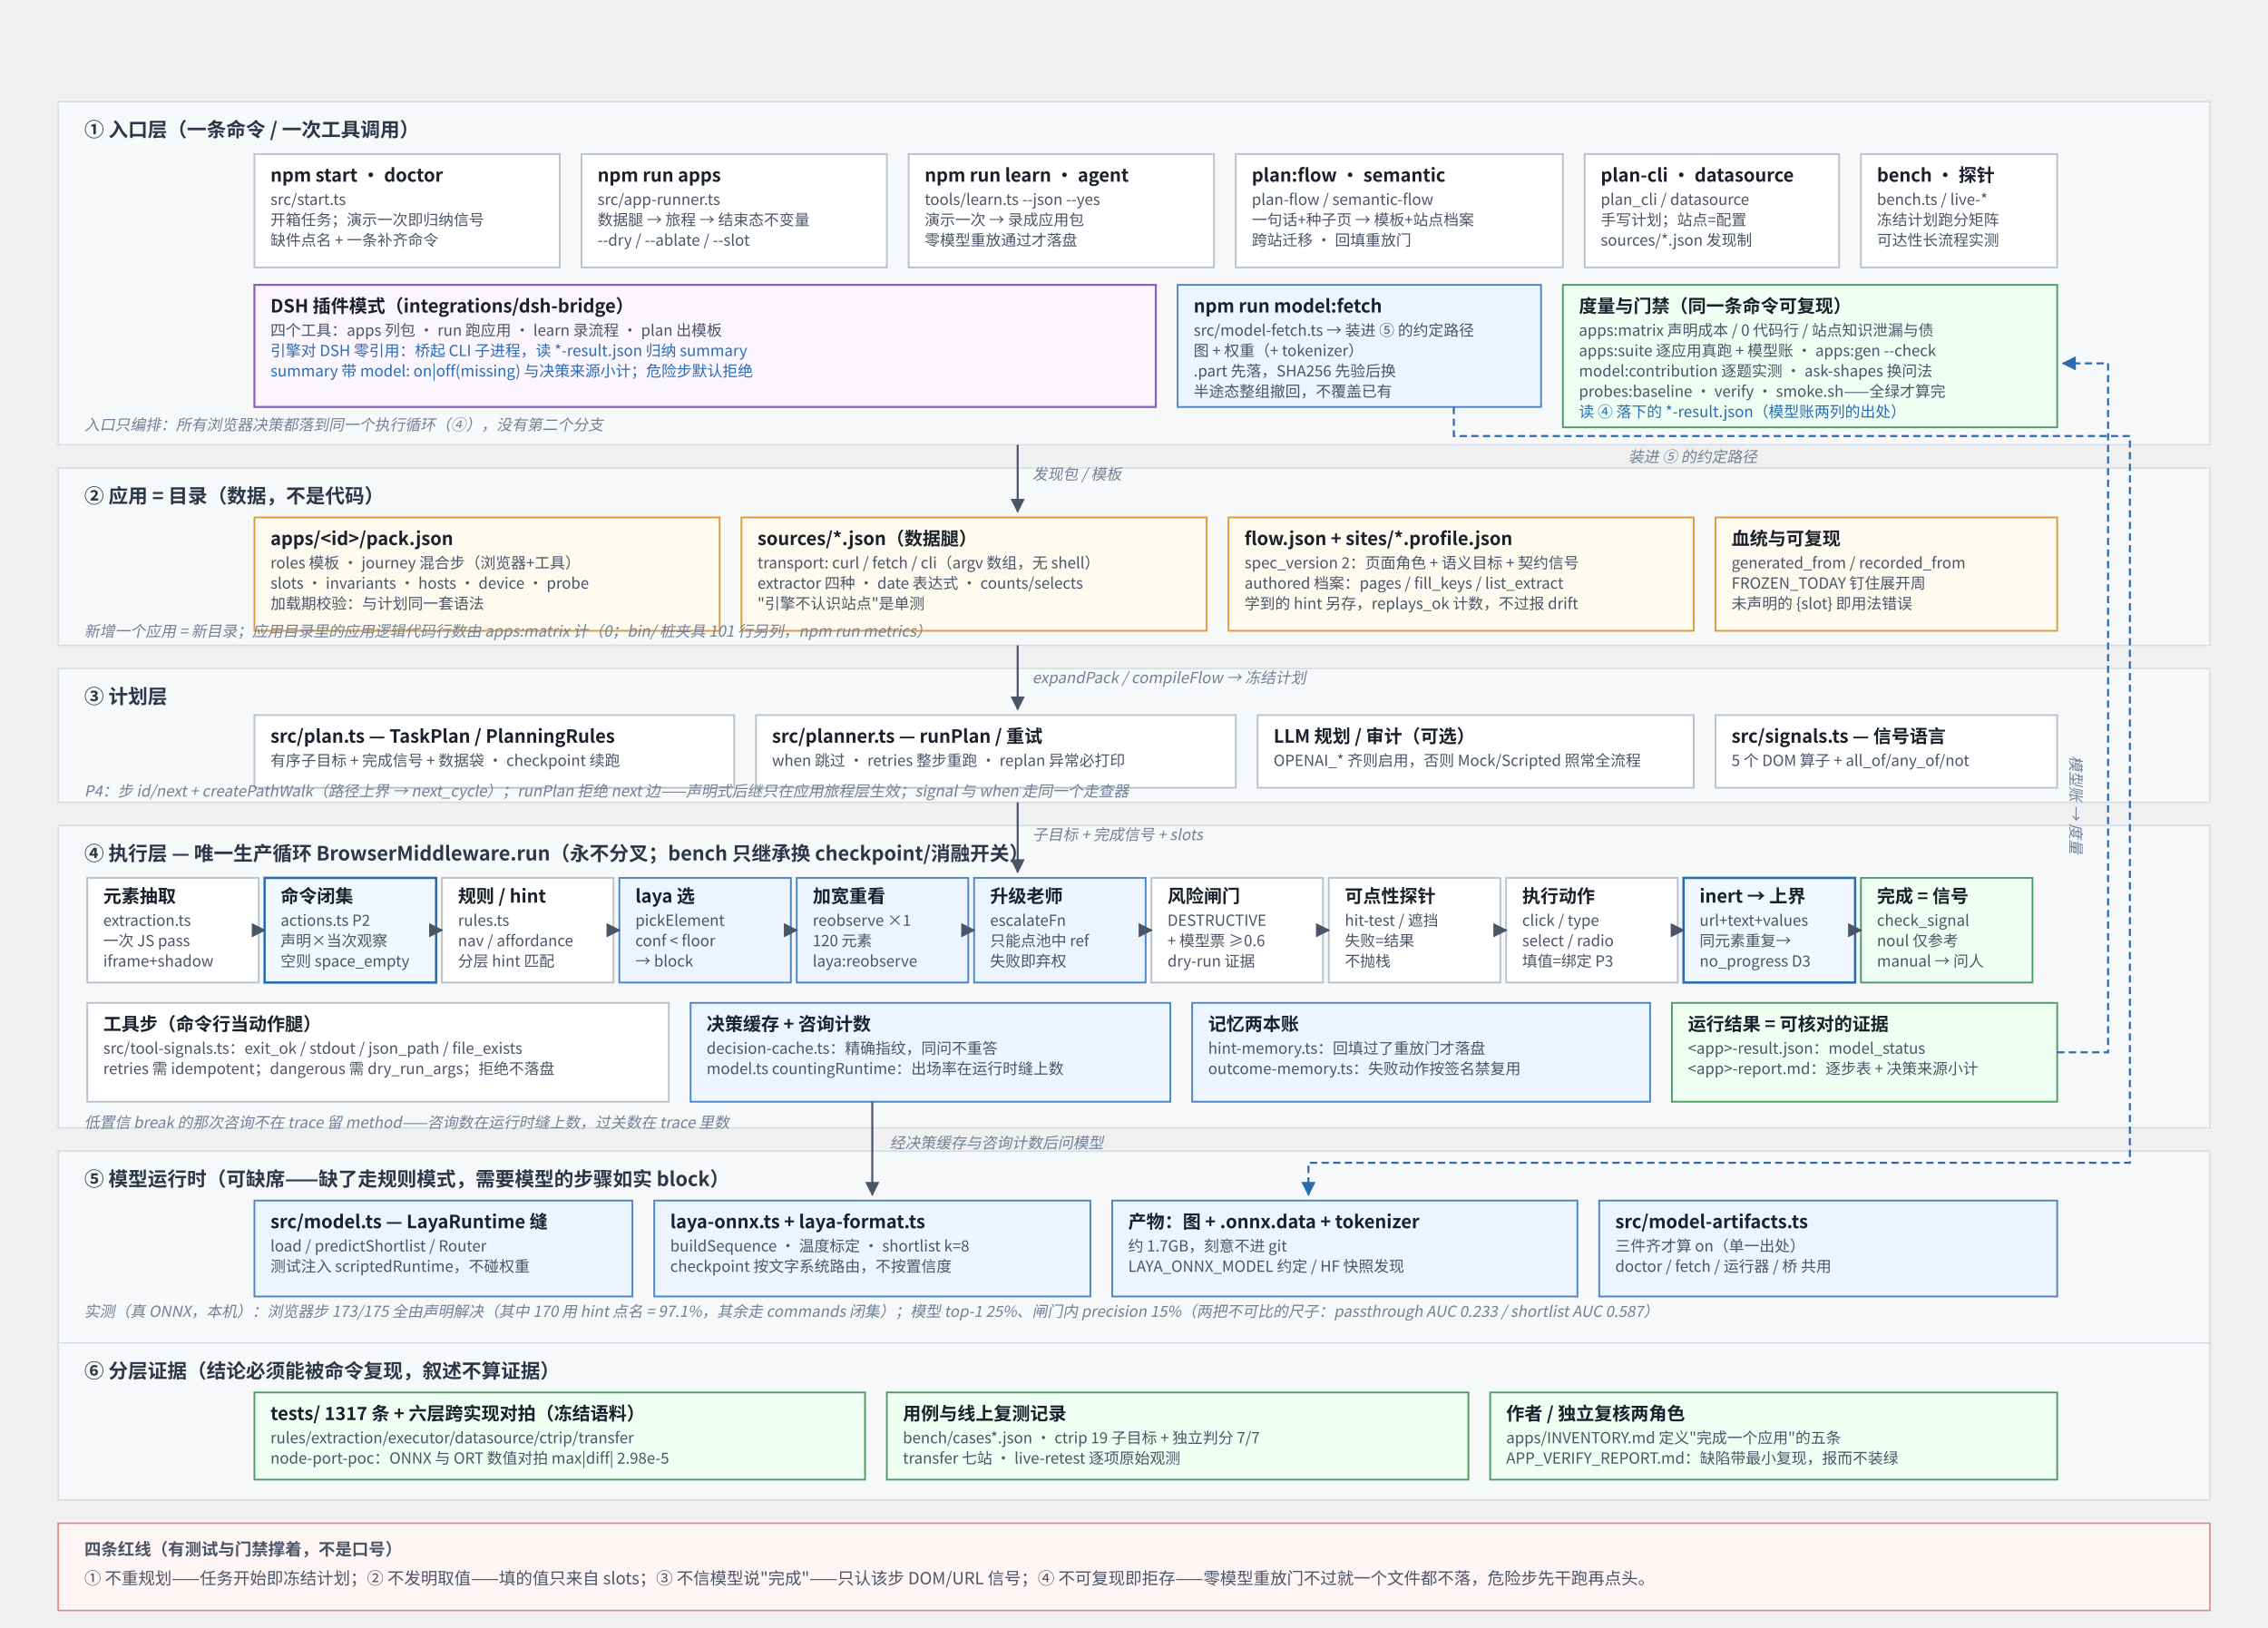
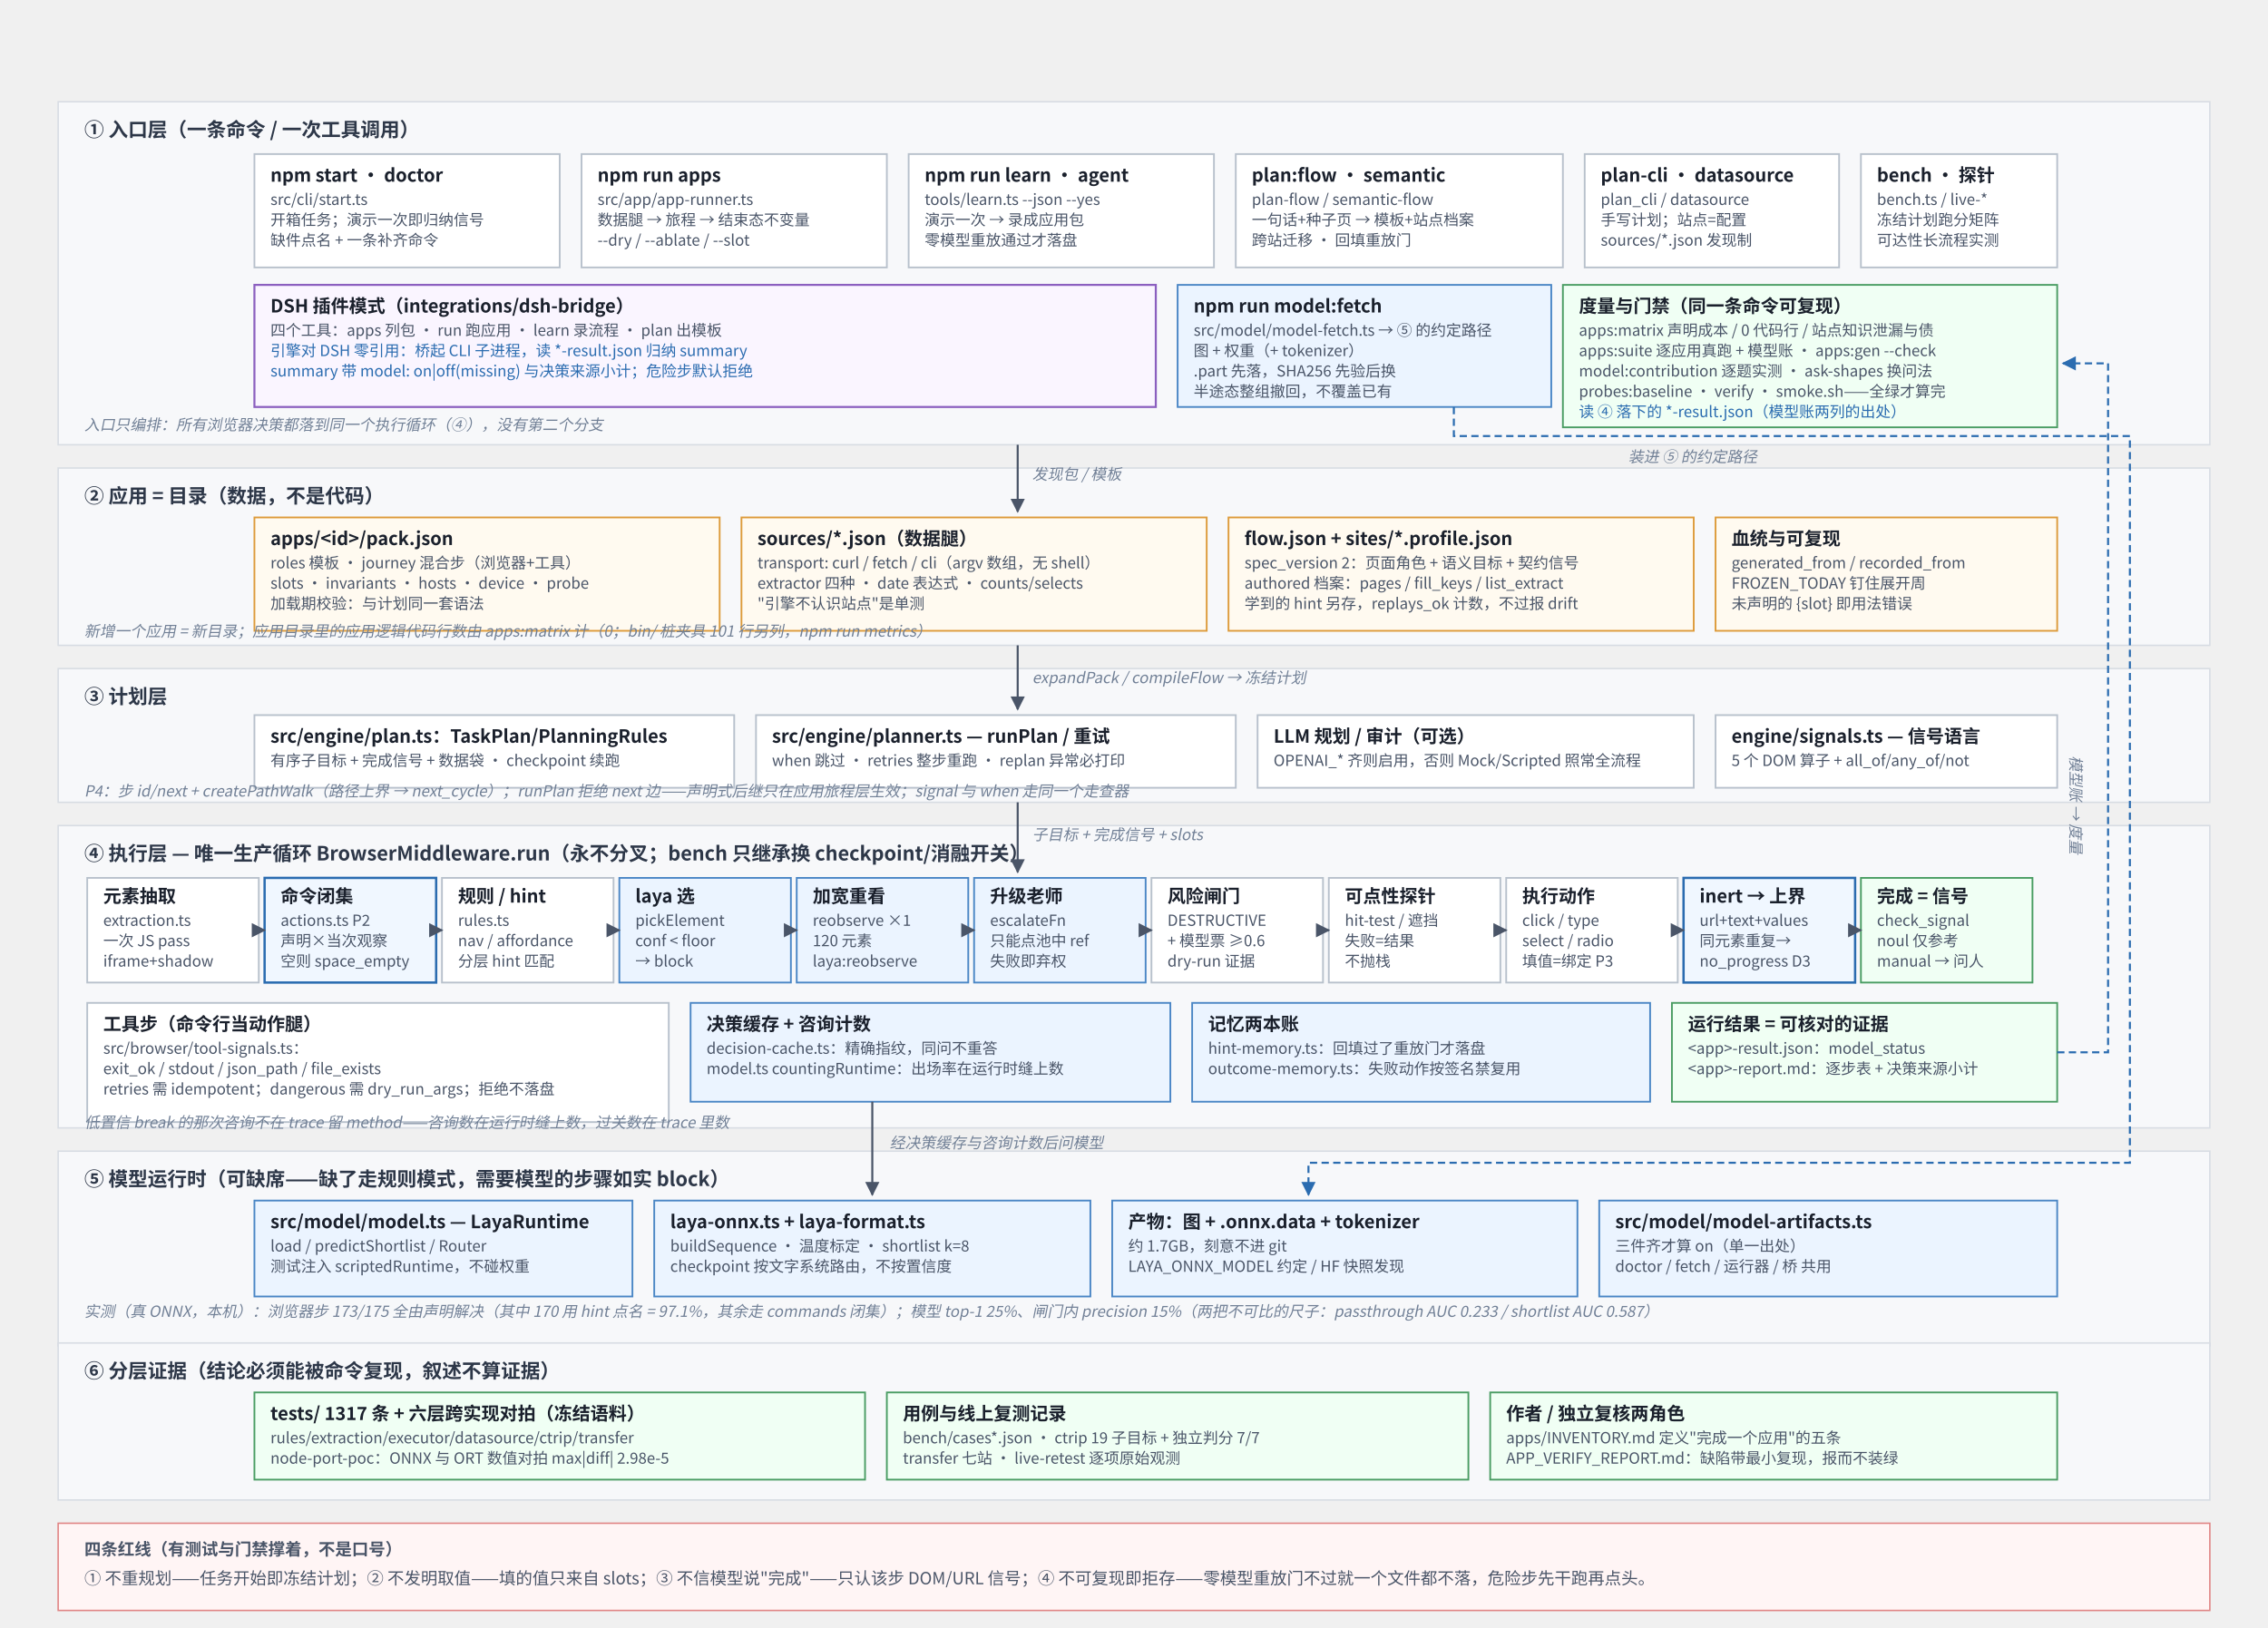
<svg xmlns="http://www.w3.org/2000/svg" width="1560" height="1120" viewBox="0 0 1560 1120" font-family="'PingFang SC','Microsoft YaHei','Noto Sans CJK SC','Source Han Sans CN','Helvetica Neue',Arial,sans-serif">
  <defs>
    <marker id="arr" viewBox="0 0 10 10" refX="9" refY="5" markerWidth="7" markerHeight="7" orient="auto-start-reverse">
      <path d="M0,0 L10,5 L0,10 z" fill="#4a5568" />
    </marker>
    <marker id="arrB" viewBox="0 0 10 10" refX="9" refY="5" markerWidth="7" markerHeight="7" orient="auto-start-reverse">
      <path d="M0,0 L10,5 L0,10 z" fill="#2b6cb0" />
    </marker>
    <style>
.band{fill:#f7f8fa;stroke:#d7dce3;stroke-width:1}
.red{fill:#fff5f5;stroke:#e08383}
.lay{fill:#2d3748;font-size:13.5px;font-weight:700}
.bx{fill:#fff;stroke:#b8c1cc;stroke-width:1.2}
.bxd{fill:#fffaf0;stroke:#dd9b3b;stroke-width:1.2}
.bxm{fill:#ebf4ff;stroke:#4a86c5;stroke-width:1.2}
.bxe{fill:#f0fff4;stroke:#4a9d63;stroke-width:1.2}
.bxp{fill:#faf5ff;stroke:#8b5fbf;stroke-width:1.4}
.bxnew{fill:#f0f7ff;stroke:#2b6cb0;stroke-width:1.6}
.t{fill:#1a202c;font-size:12.5px;font-weight:600}
.s{fill:#4a5568;font-size:10.5px}
.sm{fill:#2b6cb0;font-size:10.5px}
.ln{stroke:#4a5568;stroke-width:1.4;fill:none}
.lnb{stroke:#2b6cb0;stroke-width:1.4;fill:none;stroke-dasharray:5 3}
.lbl{fill:#718096;font-size:10.5px;font-style:italic}
.foot{fill:#4a5568;font-size:11.5px}
</style>
  </defs>
  <rect x="40" y="70" width="1480" height="236" class="band" />
  <text x="58" y="94" class="lay">① 入口层（一条命令 / 一次工具调用）</text>
  <rect x="175" y="106" width="210" height="78" class="bx" />
  <text x="186" y="125" class="t" font-size="12.5">npm start · doctor</text>
-   <text x="186" y="141" class="s">src/start.ts</text>
+   <text x="186" y="141" class="s">src/cli/start.ts</text>
  <text x="186" y="155" class="s">开箱任务；演示一次即归纳信号</text>
  <text x="186" y="169" class="s">缺件点名 + 一条补齐命令</text>
  <rect x="400" y="106" width="210" height="78" class="bx" />
  <text x="411" y="125" class="t" font-size="12.5">npm run apps</text>
-   <text x="411" y="141" class="s">src/app-runner.ts</text>
+   <text x="411" y="141" class="s">src/app/app-runner.ts</text>
  <text x="411" y="155" class="s">数据腿 → 旅程 → 结束态不变量</text>
  <text x="411" y="169" class="s">--dry / --ablate / --slot</text>
  <rect x="625" y="106" width="210" height="78" class="bx" />
  <text x="636" y="125" class="t" font-size="12.5">npm run learn · agent</text>
  <text x="636" y="141" class="s">tools/learn.ts --json --yes</text>
  <text x="636" y="155" class="s">演示一次 → 录成应用包</text>
  <text x="636" y="169" class="s">零模型重放通过才落盘</text>
  <rect x="850" y="106" width="225" height="78" class="bx" />
  <text x="861" y="125" class="t" font-size="12.5">plan:flow · semantic</text>
  <text x="861" y="141" class="s">plan-flow / semantic-flow</text>
  <text x="861" y="155" class="s">一句话+种子页 → 模板+站点档案</text>
  <text x="861" y="169" class="s">跨站迁移 · 回填重放门</text>
  <rect x="1090" y="106" width="175" height="78" class="bx" />
  <text x="1101" y="125" class="t" font-size="12.5">plan-cli · datasource</text>
  <text x="1101" y="141" class="s">plan_cli / datasource</text>
  <text x="1101" y="155" class="s">手写计划；站点=配置</text>
  <text x="1101" y="169" class="s">sources/*.json 发现制</text>
  <rect x="1280" y="106" width="135" height="78" class="bx" />
  <text x="1291" y="125" class="t" font-size="12.5">bench · 探针</text>
  <text x="1291" y="141" class="s">bench.ts / live-*</text>
  <text x="1291" y="155" class="s">冻结计划跑分矩阵</text>
  <text x="1291" y="169" class="s">可达性长流程实测</text>
  <rect x="175" y="196" width="620" height="84" class="bxp" />
  <text x="186" y="215" class="t" font-size="12.5">DSH 插件模式（integrations/dsh-bridge）</text>
  <text x="186" y="231" class="s">四个工具：apps 列包 · run 跑应用 · learn 录流程 · plan 出模板</text>
  <text x="186" y="245" class="sm">引擎对 DSH 零引用：桥起 CLI 子进程，读 *-result.json 归纳 summary</text>
  <text x="186" y="259" class="sm">summary 带 model: on|off(missing) 与决策来源小计；危险步默认拒绝</text>
-   <rect x="810" y="196" width="250" height="84" class="bxm" />
+   <rect x="810" y="196" width="257" height="84" class="bxm" />
  <text x="821" y="215" class="t" font-size="12.5">npm run model:fetch</text>
-   <text x="821" y="231" class="s">src/model-fetch.ts → 装进 ⑤ 的约定路径</text>
+   <text x="821" y="231" class="s">src/model/model-fetch.ts → ⑤ 的约定路径</text>
  <text x="821" y="245" class="s">图 + 权重（+ tokenizer）</text>
  <text x="821" y="259" class="s">.part 先落，SHA256 先验后换</text>
  <text x="821" y="273" class="s">半途态整组撤回，不覆盖已有</text>
  <rect x="1075" y="196" width="340" height="98" class="bxe" />
  <text x="1086" y="215" class="t" font-size="12.5">度量与门禁（同一条命令可复现）</text>
  <text x="1086" y="231" class="s">apps:matrix 声明成本 / 0 代码行 / 站点知识泄漏与债</text>
  <text x="1086" y="245" class="s">apps:suite 逐应用真跑 + 模型账 · apps:gen --check</text>
  <text x="1086" y="259" class="s">model:contribution 逐题实测 · ask-shapes 换问法</text>
  <text x="1086" y="273" class="s">probes:baseline · verify · smoke.sh——全绿才算完</text>
  <text x="1086" y="287" class="sm">读 ④ 落下的 *-result.json（模型账两列的出处）</text>
  <text x="58" y="296" class="lbl">入口只编排：所有浏览器决策都落到同一个执行循环（④），没有第二个分支</text>
  <rect x="40" y="322" width="1480" height="122" class="band" />
  <text x="58" y="346" class="lay">② 应用 = 目录（数据，不是代码）</text>
  <rect x="175" y="356" width="320" height="78" class="bxd" />
  <text x="186" y="375" class="t" font-size="12.5">apps/&lt;id&gt;/pack.json</text>
  <text x="186" y="391" class="s">roles 模板 · journey 混合步（浏览器+工具）</text>
  <text x="186" y="405" class="s">slots · invariants · hosts · device · probe</text>
  <text x="186" y="419" class="s">加载期校验：与计划同一套语法</text>
  <rect x="510" y="356" width="320" height="78" class="bxd" />
  <text x="521" y="375" class="t" font-size="12.5">sources/*.json（数据腿）</text>
  <text x="521" y="391" class="s">transport: curl / fetch / cli（argv 数组，无 shell）</text>
  <text x="521" y="405" class="s">extractor 四种 · date 表达式 · counts/selects</text>
  <text x="521" y="419" class="s">"引擎不认识站点"是单测</text>
  <rect x="845" y="356" width="320" height="78" class="bxd" />
  <text x="856" y="375" class="t" font-size="12.5">flow.json + sites/*.profile.json</text>
  <text x="856" y="391" class="s">spec_version 2：页面角色 + 语义目标 + 契约信号</text>
  <text x="856" y="405" class="s">authored 档案：pages / fill_keys / list_extract</text>
  <text x="856" y="419" class="s">学到的 hint 另存，replays_ok 计数，不过报 drift</text>
  <rect x="1180" y="356" width="235" height="78" class="bxd" />
  <text x="1191" y="375" class="t" font-size="12.5">血统与可复现</text>
  <text x="1191" y="391" class="s">generated_from / recorded_from</text>
  <text x="1191" y="405" class="s">FROZEN_TODAY 钉住展开周</text>
  <text x="1191" y="419" class="s">未声明的 {slot} 即用法错误</text>
  <text x="58" y="438" class="lbl">新增一个应用 = 新目录；应用目录里的应用逻辑代码行数由 apps:matrix 计（0；bin/ 桩夹具 101 行另列，npm run metrics）</text>
  <rect x="40" y="460" width="1480" height="92" class="band" />
  <text x="58" y="484" class="lay">③ 计划层</text>
  <rect x="175" y="492" width="330" height="50" class="bx" />
-   <text x="186" y="511" class="t" font-size="12.5">src/plan.ts — TaskPlan / PlanningRules</text>
+   <text x="186" y="511" class="t" font-size="12.5">src/engine/plan.ts：TaskPlan/PlanningRules</text>
  <text x="186" y="527" class="s">有序子目标 + 完成信号 + 数据袋 · checkpoint 续跑</text>
  <rect x="520" y="492" width="330" height="50" class="bx" />
-   <text x="531" y="511" class="t" font-size="12.5">src/planner.ts — runPlan / 重试</text>
+   <text x="531" y="511" class="t" font-size="12.5">src/engine/planner.ts — runPlan / 重试</text>
  <text x="531" y="527" class="s">when 跳过 · retries 整步重跑 · replan 异常必打印</text>
  <rect x="865" y="492" width="300" height="50" class="bx" />
  <text x="876" y="511" class="t" font-size="12.5">LLM 规划 / 审计（可选）</text>
  <text x="876" y="527" class="s">OPENAI_* 齐则启用，否则 Mock/Scripted 照常全流程</text>
  <rect x="1180" y="492" width="235" height="50" class="bx" />
-   <text x="1191" y="511" class="t" font-size="12.5">src/signals.ts — 信号语言</text>
+   <text x="1191" y="511" class="t" font-size="12.5">engine/signals.ts — 信号语言</text>
  <text x="1191" y="527" class="s">5 个 DOM 算子 + all_of/any_of/not</text>
  <text x="58" y="548" class="lbl">P4：步 id/next + createPathWalk（路径上界 → next_cycle）；runPlan 拒绝 next 边——声明式后继只在应用旅程层生效；signal 与 when 走同一个走查器</text>
  <rect x="40" y="568" width="1480" height="208" class="band" />
  <text x="58" y="592" class="lay">④ 执行层 — 唯一生产循环 BrowserMiddleware.run（永不分叉；bench 只继承换 checkpoint/消融开关）</text>
  <rect x="60" y="604" width="118" height="72" class="bx" />
  <text x="71" y="621" class="t" font-size="11.5">元素抽取</text>
  <text x="71" y="637" class="s">extraction.ts</text>
  <text x="71" y="651" class="s">一次 JS pass</text>
  <text x="71" y="665" class="s">iframe+shadow</text>
  <rect x="182" y="604" width="118" height="72" class="bxnew" />
  <text x="193" y="621" class="t" font-size="11.5">命令闭集</text>
  <text x="193" y="637" class="s">actions.ts P2</text>
  <text x="193" y="651" class="s">声明×当次观察</text>
  <text x="193" y="665" class="s">空则 space_empty</text>
  <path class="ln" d="M178,640 H182" marker-end="url(#arr)" />
  <rect x="304" y="604" width="118" height="72" class="bx" />
  <text x="315" y="621" class="t" font-size="11.5">规则 / hint</text>
  <text x="315" y="637" class="s">rules.ts</text>
  <text x="315" y="651" class="s">nav / affordance</text>
  <text x="315" y="665" class="s">分层 hint 匹配</text>
  <path class="ln" d="M300,640 H304" marker-end="url(#arr)" />
  <rect x="426" y="604" width="118" height="72" class="bxm" />
  <text x="437" y="621" class="t" font-size="11.5">laya 选</text>
  <text x="437" y="637" class="s">pickElement</text>
  <text x="437" y="651" class="s">conf &lt; floor</text>
  <text x="437" y="665" class="s">→ block</text>
  <path class="ln" d="M422,640 H426" marker-end="url(#arr)" />
  <rect x="548" y="604" width="118" height="72" class="bxm" />
  <text x="559" y="621" class="t" font-size="11.5">加宽重看</text>
  <text x="559" y="637" class="s">reobserve ×1</text>
  <text x="559" y="651" class="s">120 元素</text>
  <text x="559" y="665" class="s">laya:reobserve</text>
  <path class="ln" d="M544,640 H548" marker-end="url(#arr)" />
  <rect x="670" y="604" width="118" height="72" class="bxm" />
  <text x="681" y="621" class="t" font-size="11.5">升级老师</text>
  <text x="681" y="637" class="s">escalateFn</text>
  <text x="681" y="651" class="s">只能点池中 ref</text>
  <text x="681" y="665" class="s">失败即弃权</text>
  <path class="ln" d="M666,640 H670" marker-end="url(#arr)" />
  <rect x="792" y="604" width="118" height="72" class="bx" />
  <text x="803" y="621" class="t" font-size="11.5">风险闸门</text>
  <text x="803" y="637" class="s">DESTRUCTIVE</text>
  <text x="803" y="651" class="s">+ 模型票 ≥0.6</text>
  <text x="803" y="665" class="s">dry-run 证据</text>
  <path class="ln" d="M788,640 H792" marker-end="url(#arr)" />
  <rect x="914" y="604" width="118" height="72" class="bx" />
  <text x="925" y="621" class="t" font-size="11.5">可点性探针</text>
  <text x="925" y="637" class="s">hit-test / 遮挡</text>
  <text x="925" y="651" class="s">失败=结果</text>
  <text x="925" y="665" class="s">不抛栈</text>
  <path class="ln" d="M910,640 H914" marker-end="url(#arr)" />
  <rect x="1036" y="604" width="118" height="72" class="bx" />
  <text x="1047" y="621" class="t" font-size="11.5">执行动作</text>
  <text x="1047" y="637" class="s">click / type</text>
  <text x="1047" y="651" class="s">select / radio</text>
  <text x="1047" y="665" class="s">填值=绑定 P3</text>
  <path class="ln" d="M1032,640 H1036" marker-end="url(#arr)" />
  <rect x="1158" y="604" width="118" height="72" class="bxnew" />
  <text x="1169" y="621" class="t" font-size="11.5">inert → 上界</text>
  <text x="1169" y="637" class="s">url+text+values</text>
  <text x="1169" y="651" class="s">同元素重复→</text>
  <text x="1169" y="665" class="s">no_progress D3</text>
  <path class="ln" d="M1154,640 H1158" marker-end="url(#arr)" />
  <rect x="1280" y="604" width="118" height="72" class="bxe" />
  <text x="1291" y="621" class="t" font-size="11.5">完成 = 信号</text>
  <text x="1291" y="637" class="s">check_signal</text>
  <text x="1291" y="651" class="s">noul 仅参考</text>
  <text x="1291" y="665" class="s">manual → 问人</text>
  <path class="ln" d="M1276,640 H1280" marker-end="url(#arr)" />
-   <rect x="60" y="690" width="400" height="68" class="bx" />
+   <rect x="60" y="690" width="400" height="82" class="bx" />
  <text x="71" y="709" class="t" font-size="12.5">工具步（命令行当动作腿）</text>
-   <text x="71" y="725" class="s">src/tool-signals.ts：exit_ok / stdout / json_path / file_exists</text>
-   <text x="71" y="739" class="s">retries 需 idempotent；dangerous 需 dry_run_args；拒绝不落盘</text>
+   <text x="71" y="725" class="s">src/browser/tool-signals.ts：</text>
+   <text x="71" y="739" class="s">exit_ok / stdout / json_path / file_exists</text>
+   <text x="71" y="753" class="s">retries 需 idempotent；dangerous 需 dry_run_args；拒绝不落盘</text>
  <rect x="475" y="690" width="330" height="68" class="bxm" />
  <text x="486" y="709" class="t" font-size="12.5">决策缓存 + 咨询计数</text>
  <text x="486" y="725" class="s">decision-cache.ts：精确指纹，同问不重答</text>
  <text x="486" y="739" class="s">model.ts countingRuntime：出场率在运行时缝上数</text>
  <rect x="820" y="690" width="315" height="68" class="bxm" />
  <text x="831" y="709" class="t" font-size="12.5">记忆两本账</text>
  <text x="831" y="725" class="s">hint-memory.ts：回填过了重放门才落盘</text>
  <text x="831" y="739" class="s">outcome-memory.ts：失败动作按签名禁复用</text>
  <rect x="1150" y="690" width="265" height="68" class="bxe" />
  <text x="1161" y="709" class="t" font-size="12.5">运行结果 = 可核对的证据</text>
  <text x="1161" y="725" class="s">&lt;app&gt;-result.json：model_status</text>
  <text x="1161" y="739" class="s">&lt;app&gt;-report.md：逐步表 + 决策来源小计</text>
  <text x="58" y="776" class="lbl">低置信 break 的那次咨询不在 trace 留 method——咨询数在运行时缝上数，过关数在 trace 里数</text>
  <rect x="40" y="792" width="1480" height="134" class="band" />
  <text x="58" y="816" class="lay">⑤ 模型运行时（可缺席——缺了走规则模式，需要模型的步骤如实 block）</text>
  <rect x="175" y="826" width="260" height="66" class="bxm" />
-   <text x="186" y="845" class="t" font-size="12.5">src/model.ts — LayaRuntime 缝</text>
+   <text x="186" y="845" class="t" font-size="12.5">src/model/model.ts — LayaRuntime</text>
  <text x="186" y="861" class="s">load / predictShortlist / Router</text>
  <text x="186" y="875" class="s">测试注入 scriptedRuntime，不碰权重</text>
  <rect x="450" y="826" width="300" height="66" class="bxm" />
  <text x="461" y="845" class="t" font-size="12.5">laya-onnx.ts + laya-format.ts</text>
  <text x="461" y="861" class="s">buildSequence · 温度标定 · shortlist k=8</text>
  <text x="461" y="875" class="s">checkpoint 按文字系统路由，不按置信度</text>
  <rect x="765" y="826" width="320" height="66" class="bxm" />
  <text x="776" y="845" class="t" font-size="12.5">产物：图 + .onnx.data + tokenizer</text>
  <text x="776" y="861" class="s">约 1.7GB，刻意不进 git</text>
  <text x="776" y="875" class="s">LAYA_ONNX_MODEL 约定 / HF 快照发现</text>
  <rect x="1100" y="826" width="315" height="66" class="bxm" />
-   <text x="1111" y="845" class="t" font-size="12.5">src/model-artifacts.ts</text>
+   <text x="1111" y="845" class="t" font-size="12.5">src/model/model-artifacts.ts</text>
  <text x="1111" y="861" class="s">三件齐才算 on（单一出处）</text>
  <text x="1111" y="875" class="s">doctor / fetch / 运行器 / 桥 共用</text>
  <text x="58" y="906" class="lbl">实测（真 ONNX，本机）：浏览器步 173/175 全由声明解决（其中 170 用 hint 点名 = 97.1%，其余走 commands 闭集）；模型 top-1 25%、闸门内 precision 15%（两把不可比的尺子：passthrough AUC 0.233 / shortlist AUC 0.587）</text>
  <rect x="40" y="924" width="1480" height="108" class="band" />
  <text x="58" y="948" class="lay">⑥ 分层证据（结论必须能被命令复现，叙述不算证据）</text>
  <rect x="175" y="958" width="420" height="60" class="bxe" />
  <text x="186" y="977" class="t" font-size="12.5">tests/ 1317 条 + 六层跨实现对拍（冻结语料）</text>
  <text x="186" y="993" class="s">rules/extraction/executor/datasource/ctrip/transfer</text>
  <text x="186" y="1007" class="s">node-port-poc：ONNX 与 ORT 数值对拍 max|diff| 2.98e-5</text>
  <rect x="610" y="958" width="400" height="60" class="bxe" />
  <text x="621" y="977" class="t" font-size="12.5">用例与线上复测记录</text>
  <text x="621" y="993" class="s">bench/cases*.json · ctrip 19 子目标 + 独立判分 7/7</text>
  <text x="621" y="1007" class="s">transfer 七站 · live-retest 逐项原始观测</text>
  <rect x="1025" y="958" width="390" height="60" class="bxe" />
  <text x="1036" y="977" class="t" font-size="12.5">作者 / 独立复核两角色</text>
  <text x="1036" y="993" class="s">apps/INVENTORY.md 定义"完成一个应用"的五条</text>
  <text x="1036" y="1007" class="s">APP_VERIFY_REPORT.md：缺陷带最小复现，报而不装绿</text>
  <path class="ln" d="M700,306 V352" marker-end="url(#arr)" />
  <text x="710" y="330" class="lbl">发现包 / 模板</text>
  <path class="ln" d="M700,444 V488" marker-end="url(#arr)" />
  <text x="710" y="470" class="lbl">expandPack / compileFlow → 冻结计划</text>
  <path class="ln" d="M700,552 V600" marker-end="url(#arr)" />
  <text x="710" y="578" class="lbl">子目标 + 完成信号 + slots</text>
  <path class="ln" d="M600,758 V822" marker-end="url(#arr)" />
  <text x="612" y="790" class="lbl">经决策缓存与咨询计数后问模型</text>
  <path class="lnb" d="M1000,280 V300 H1465 V800 H900 V822" marker-end="url(#arrB)" />
  <path class="lnb" d="M1415,724 H1450 V250 H1419" marker-end="url(#arrB)" />
  <text x="1120" y="318" class="lbl">装进 ⑤ 的约定路径</text>
  <text x="1424" y="520" class="lbl" transform="rotate(90 1424 520)">模型账 → 度量</text>
  <rect x="40" y="1048" width="1480" height="60" class="band red" />
  <text x="58" y="1070" class="foot" font-weight="700">四条红线（有测试与门禁撑着，不是口号）</text>
  <text x="58" y="1090" class="foot">① 不重规划——任务开始即冻结计划；② 不发明取值——填的值只来自 slots；③ 不信模型说"完成"——只认该步 DOM/URL 信号；④ 不可复现即拒存——零模型重放门不过就一个文件都不落，危险步先干跑再点头。</text>
</svg>
